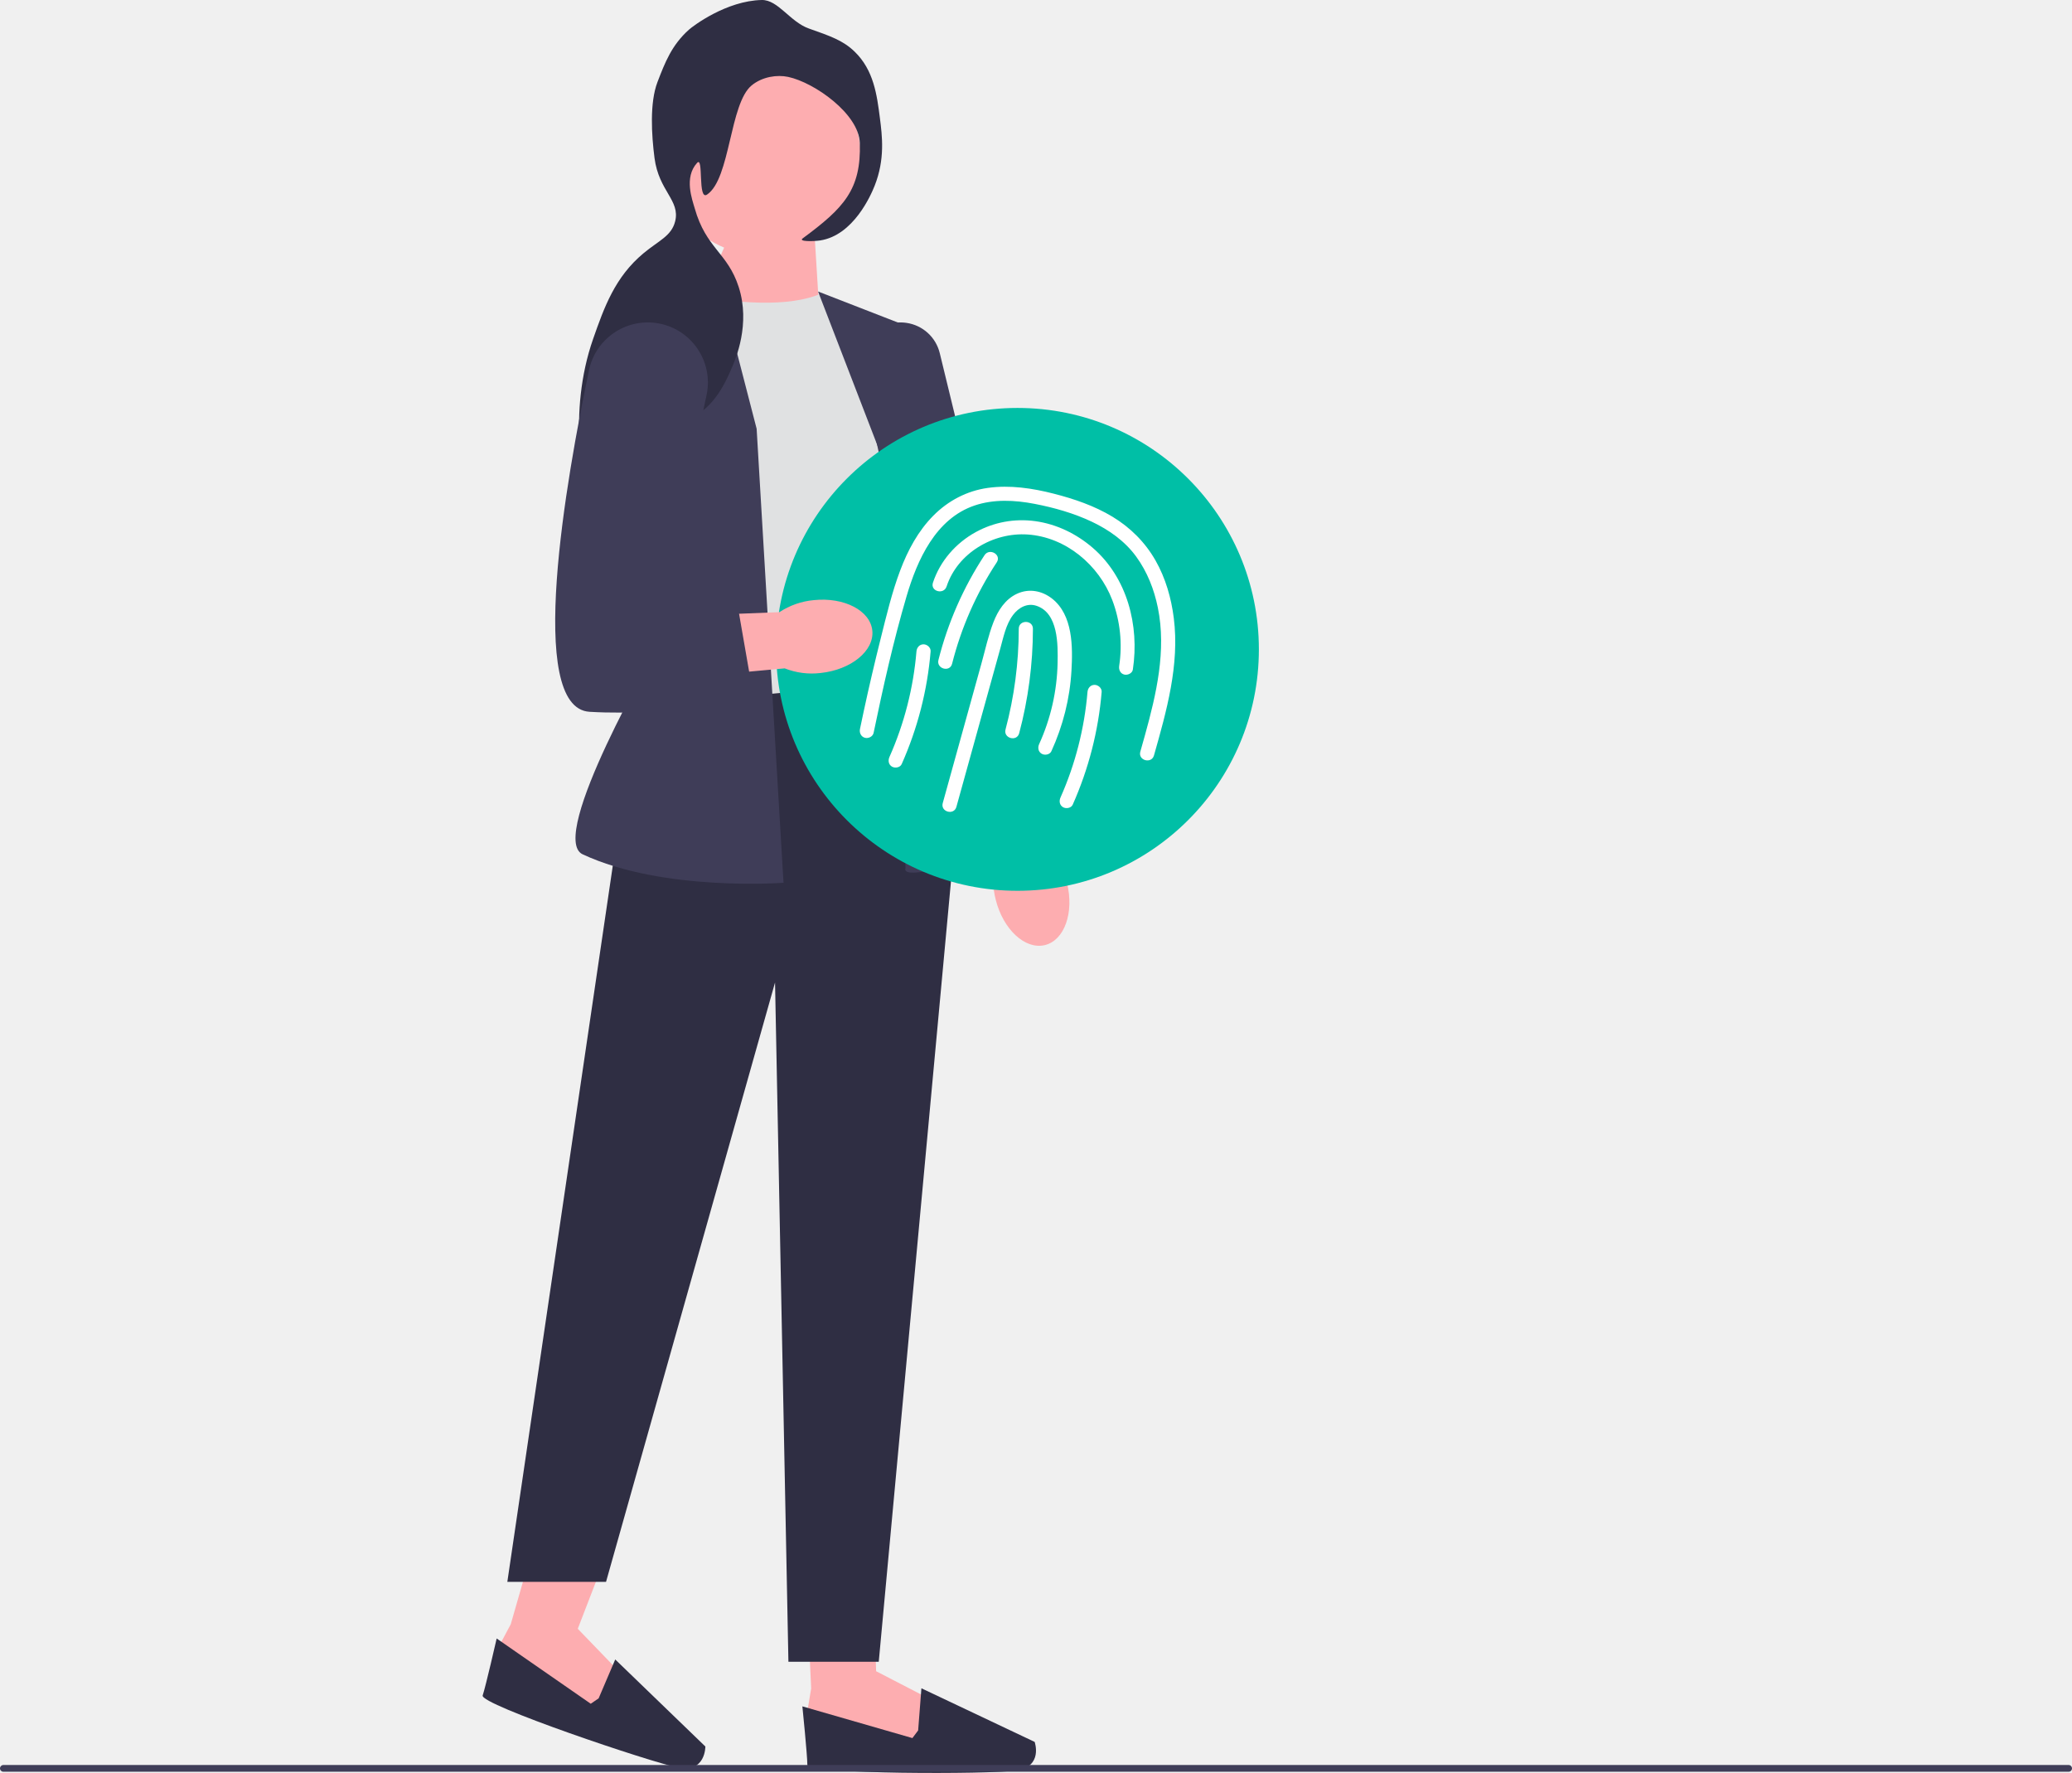
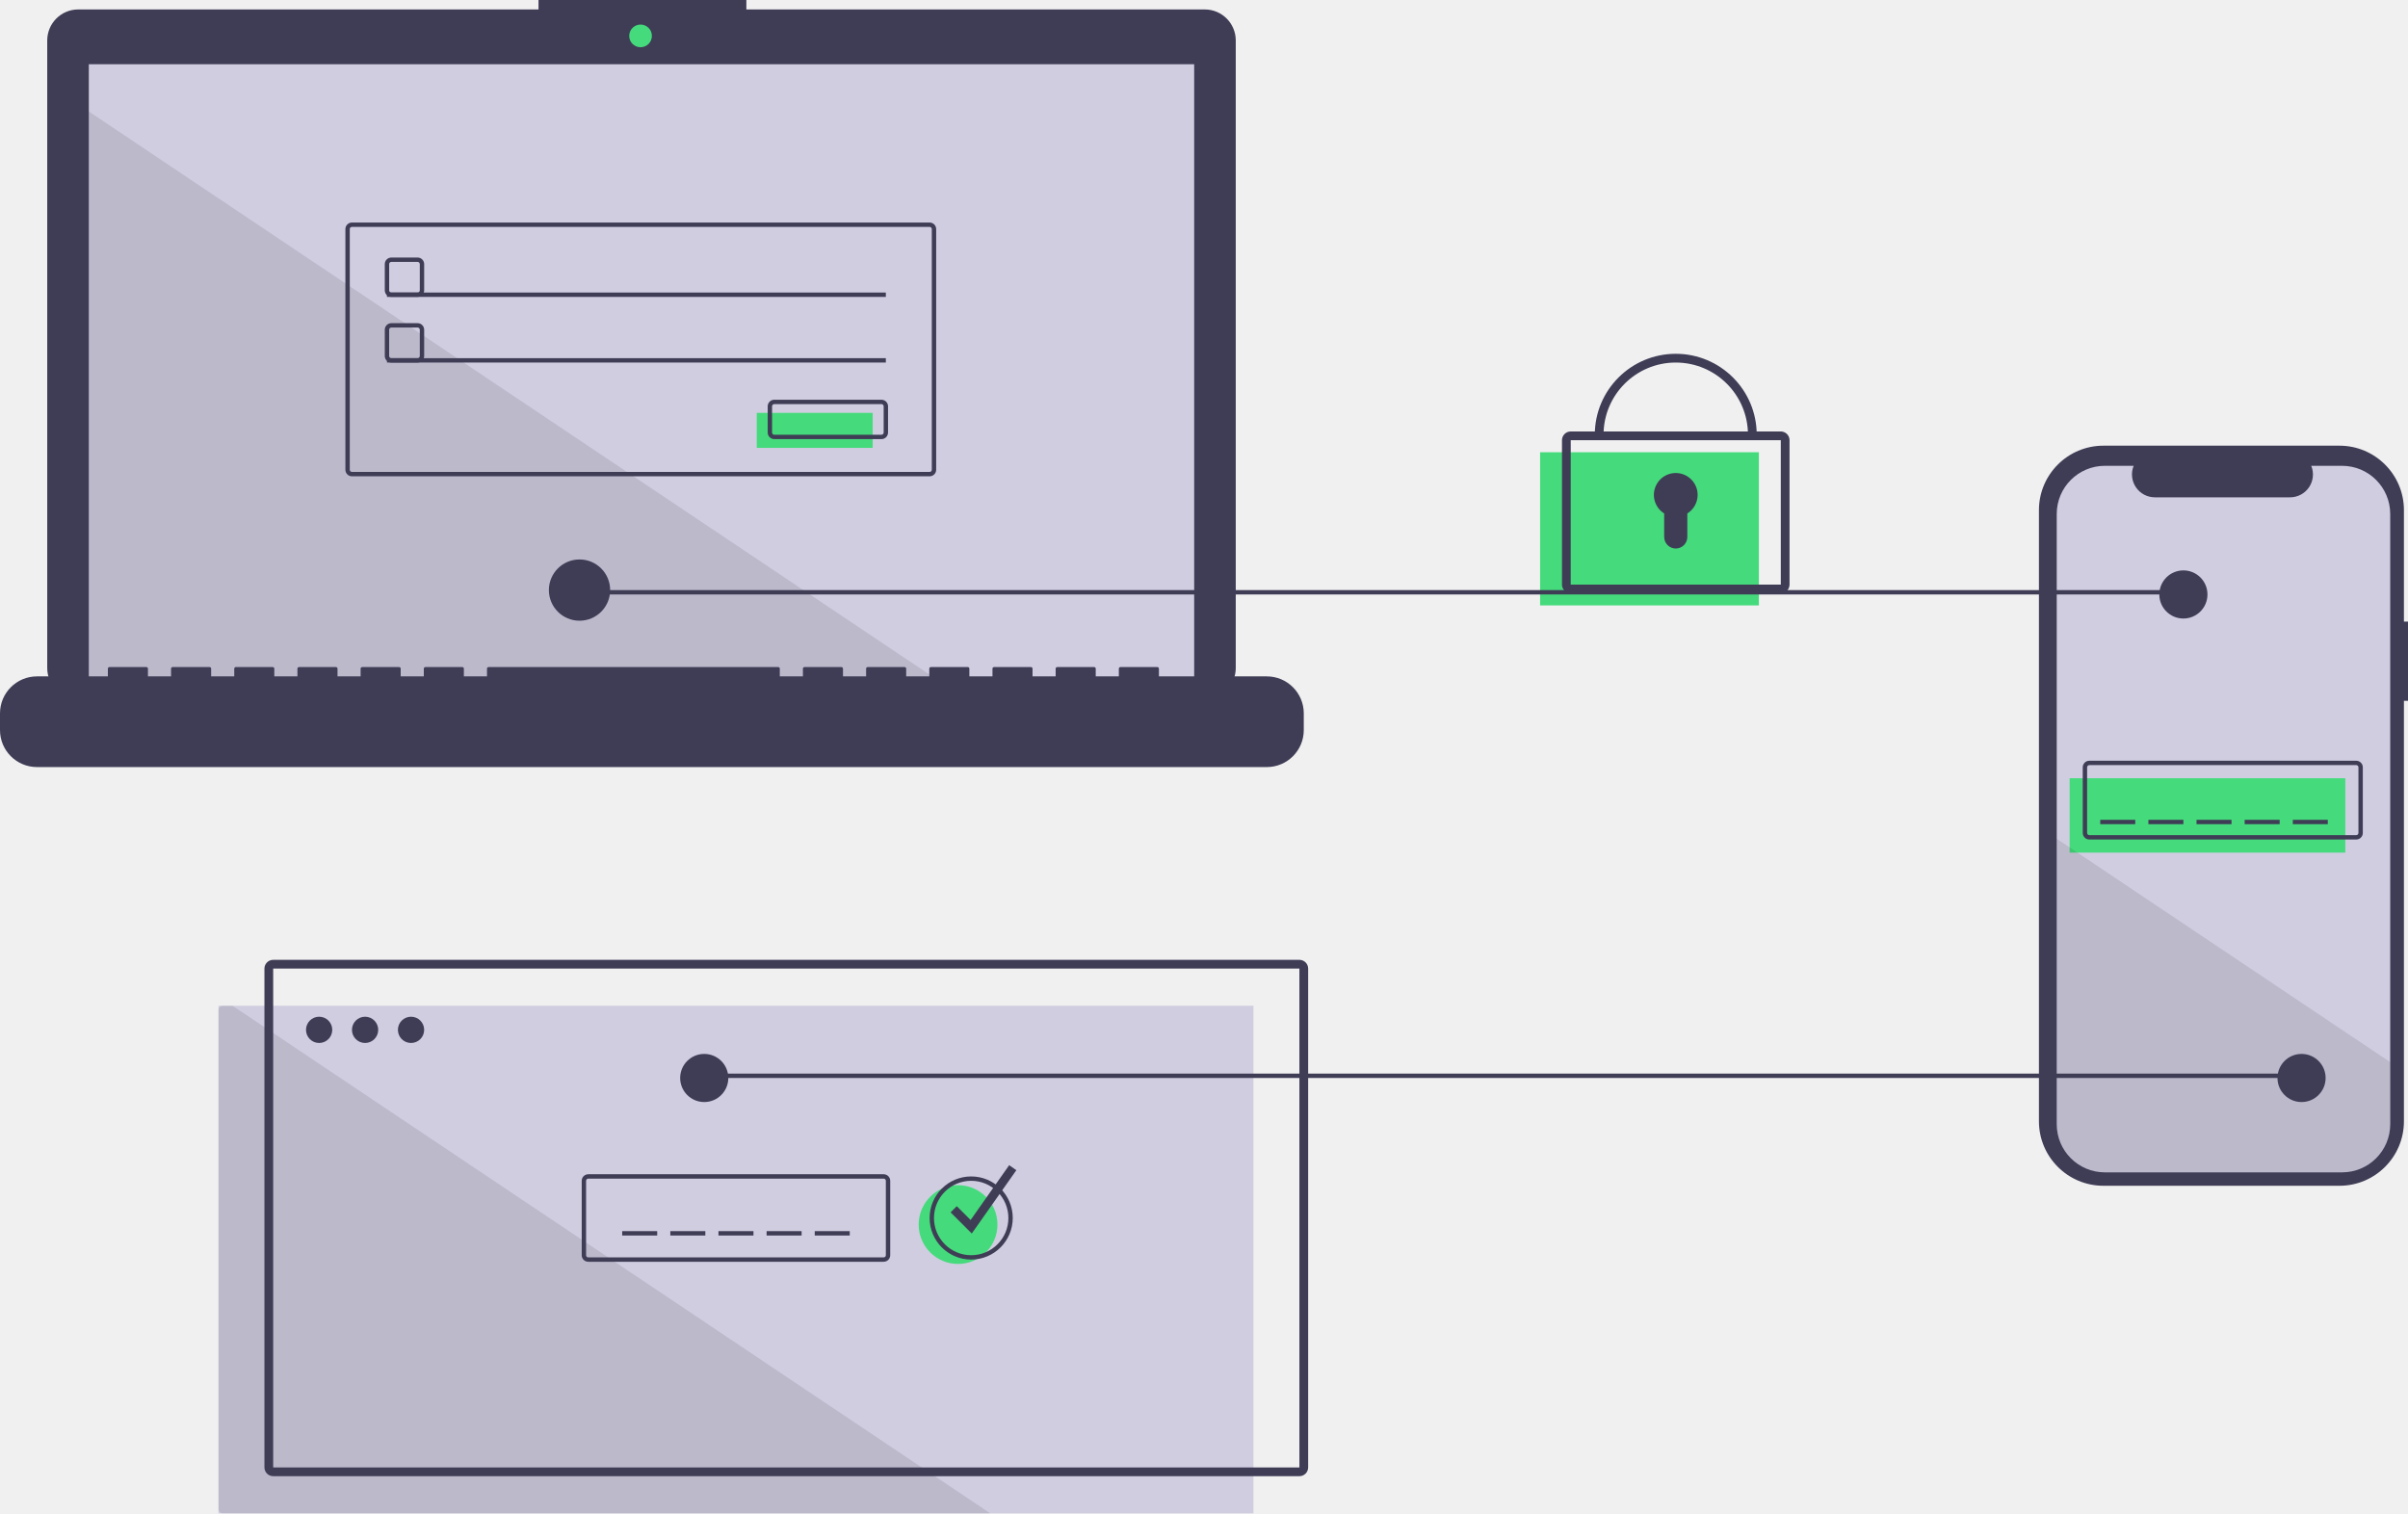
- <svg xmlns="http://www.w3.org/2000/svg" width="731.67" height="625.997" viewBox="0 0 731.67 625.997">
-   <path id="uuid-5ef434d5-ec3b-4be2-96d4-c13c471d6de8-116" d="M376.763,311.697c2.62,10.501-.885,20.354-7.829,22.007-6.944,1.653-14.695-5.518-17.315-16.023-1.106-4.182-1.156-8.566-.145-12.784l-10.519-44.63,21.864-4.459,8.049,44.471c2.886,3.291,4.907,7.207,5.894,11.418,0,0,0,0,0,0Z" fill="#fdadb0" />
-   <g>
-     <polygon points="285.095 566.897 286.442 596.149 285.093 604.244 289.814 613.687 326.913 617.734 328.937 600.196 309.376 590.078 308.807 573.55 285.095 566.897" fill="#fdadb0" />
-     <path d="M324.215,610.989l-2.024,2.698-38.852-11.196s1.753,17.267,1.753,20.639,64.08,3.373,73.723,2.024,6.546-10.118,6.546-10.118l-39.988-18.929-1.158,14.881h0Z" fill="#2f2e43" />
-   </g>
-   <g>
-     <polygon points="188.439 545.365 180.354 573.509 176.486 580.746 177.937 591.204 211.79 606.911 219.319 590.943 204.025 575.097 213.619 550.219 188.439 545.365" fill="#fdadb0" />
-     <path d="M211.392,599.657l-2.781,1.909-33.225-23.041s-3.865,16.92-4.945,20.115,59.631,23.703,69.198,25.51,9.44-7.491,9.44-7.491l-31.827-30.73-5.86,13.728h0l-0-0Z" fill="#2f2e43" />
-   </g>
-   <polygon points="287.71 83.967 289.127 106.973 246.169 109.152 259.471 78.842 287.71 83.967" fill="#fdadb0" />
-   <path d="M290.223,103.531c-11.514,5.136-29.931,3.731-50.802,0l-3.262,144.597s65.288,13.126,87.735-11.093l-11.814-118.145-21.857-15.359s0,0,0,0Z" fill="#e0e1e2" />
-   <polygon points="316.805 240.579 224.635 249.689 179.15 558.536 214.002 558.536 273.682 346.909 278.408 586.743 310.307 586.743 337.48 293.153 316.805 240.579" fill="#2f2e43" />
-   <path d="M252.524,94.671l-30.968,18.326c-11.731,6.942-17.261,20.957-13.431,34.039l23.934,81.747s-38.975,66.957-26.31,72.865c28.459,13.274,70.927,10.042,70.927,10.042l-9.491-160.309-14.66-56.709,0,0s0-0,0-0Z" fill="#3f3d58" />
-   <path d="M288.877,102.924l35.016,13.604,8.27,101.014,23.16,81.376c-39.228,14.319-35.565,7.646-35.565,7.646l-6.498-140.415-24.383-63.225,0,0s0-0,0-0Z" fill="#3f3d58" />
-   <path d="M340.031,297.196l-.12-.553-35.794-165.551c-1-4.626,.279-9.262,3.508-12.722,3.23-3.46,7.769-5.053,12.453-4.372,5.777,.84,10.402,5.048,11.782,10.721l39.316,161.606-31.146,10.871h-0Z" fill="#3f3d58" />
-   <circle cx="269.07" cy="55.227" r="34.852" fill="#fdadb0" />
-   <path d="M285.651,10.073c7.677,2.698,12.069,4.242,16.093,8.118,6.797,6.548,7.918,15.298,8.961,23.429,.815,6.36,1.87,14.584-1.855,23.98-1.271,3.206-7.437,17.492-19.238,19.298-2.318,.354-7.759,.448-6.191-.71,14.515-10.716,20.71-17.186,20.202-33.702-.315-10.262-15.996-21.342-25.308-23.334-3.922-.839-9.144-.073-12.889,3.002-7.826,6.424-7.492,32.991-15.744,38.544-3.394,2.284-1.132-13.793-3.524-11.186-4.718,5.144-1.692,13.022-.844,16.022,4.022,14.231,11.604,15.624,15.532,27.776,4.241,13.12-1.097,25.473-2.362,28.402-2.202,5.096-5.98,13.841-14.614,18.036-10.958,5.325-19.596-1.609-24.69,4.336-2.848,3.323-1.307,6.843-6.451,17.18-1.679,3.374-2.519,5.062-3.262,5.002-3.517-.283-9.212-28.438-.002-54.658,3.865-11.004,7.652-21.784,17.803-30.215,5.367-4.457,9.868-6.061,11.149-11.265,1.83-7.436-5.77-10.609-7.293-22.341-1.042-8.024-1.773-19.499,1.06-26.854,2.675-6.946,4.997-12.975,11.076-18.442,1.46-1.313,13.245-10.238,25.741-10.49,5.753-.116,9.979,7.728,16.649,10.072h0Z" fill="#2f2e43" />
-   <g>
-     <circle cx="359.294" cy="229.28" r="85.243" fill="#00bfa6" />
-     <g>
-       <path d="M337.725,284.894c5.175-18.666,10.349-37.333,15.524-55.999,1.102-3.974,1.954-8.388,4.476-11.76,1.949-2.607,5.016-4.313,8.261-3.241,7.737,2.556,7.612,13.721,7.475,20.235-.207,9.833-2.427,19.643-6.513,28.594-.56,1.227-.35,2.691,.897,3.42,1.075,.629,2.857,.337,3.42-.897,4.091-8.962,6.523-18.555,7.089-28.398,.488-8.493,.525-19.693-6.837-25.482-3.598-2.829-8.19-3.67-12.408-1.714-4.168,1.932-6.714,5.933-8.315,10.076-1.78,4.606-2.84,9.546-4.158,14.299l-4.246,15.316c-3.162,11.407-6.325,22.814-9.487,34.222-.861,3.105,3.962,4.431,4.821,1.329h0v0h-0Z" fill="#fff" />
-       <path d="M359.896,258.897c3.202-12.019,4.838-24.447,4.852-36.885,.004-3.217-4.996-3.222-5,0-.013,12.017-1.579,23.944-4.673,35.556-.829,3.113,3.993,4.44,4.821,1.329h-0Z" fill="#fff" />
-       <path d="M308.494,258.752c3.351-16.157,6.978-32.366,11.629-48.204,3.771-12.843,10.274-27.397,23.998-32.054,6.816-2.313,14.204-1.94,21.18-.598,6.918,1.331,13.925,3.311,20.301,6.34,6.036,2.867,11.619,6.82,15.592,12.264,3.922,5.375,6.365,11.612,7.681,18.107,3.055,15.073-.541,30.471-4.57,44.999-.536,1.934-1.084,3.864-1.633,5.794-.881,3.101,3.942,4.424,4.821,1.329,4.452-15.663,9.077-32.025,7.003-48.463-.897-7.109-2.891-14.093-6.445-20.35-3.642-6.412-8.896-11.653-15.195-15.462-6.353-3.842-13.504-6.288-20.665-8.123-7.606-1.95-15.522-3.15-23.356-2.06-7.387,1.027-14.043,4.53-19.274,9.818-5.359,5.418-8.983,12.187-11.657,19.262-2.949,7.803-4.875,15.999-6.904,24.077-2.144,8.538-4.145,17.112-6,25.717-.451,2.091-.892,4.184-1.327,6.278-.274,1.321,.385,2.701,1.746,3.075,1.239,.34,2.8-.418,3.075-1.746h0Z" fill="#fff" />
-       <path d="M334.263,207.066c3.899-11.831,16.455-19.156,28.611-18.344,13.475,.9,25.154,10.741,29.885,23.124,2.811,7.358,3.636,15.457,2.454,23.243-.202,1.333,.336,2.688,1.746,3.075,1.182,.325,2.871-.403,3.075-1.746,2.362-15.562-1.979-32.52-14.226-43.043-5.743-4.935-12.777-8.35-20.307-9.373-7.241-.983-14.541,.357-20.952,3.882-7.032,3.867-12.587,10.205-15.108,17.854-1.009,3.063,3.817,4.376,4.821,1.329h0l0-0Z" fill="#fff" />
-       <path d="M323.625,229.998c-1.074,12.826-4.307,25.509-9.537,37.273-.548,1.233-.358,2.686,.897,3.42,1.065,.623,2.869,.343,3.42-.897,5.614-12.626,9.066-26.024,10.219-39.796,.113-1.347-1.23-2.5-2.5-2.5-1.446,0-2.387,1.149-2.5,2.5h0Z" fill="#fff" />
-       <path d="M384.021,244.315c-1.074,12.826-4.307,25.509-9.537,37.273-.548,1.233-.358,2.686,.897,3.42,1.065,.623,2.869,.343,3.42-.897,5.614-12.626,9.066-26.024,10.219-39.796,.113-1.347-1.23-2.5-2.5-2.5-1.446,0-2.387,1.149-2.5,2.5h0l0-0Z" fill="#fff" />
-       <path d="M336.205,234.364c3.215-12.749,8.542-24.831,15.769-35.814,1.774-2.696-2.554-5.203-4.317-2.524-7.444,11.313-12.962,23.878-16.273,37.009-.787,3.121,4.034,4.452,4.821,1.329h0v0h-0Z" fill="#fff" />
-     </g>
-   </g>
-   <path d="M0,624.383c0,.66,.53,1.19,1.19,1.19H730.48c.66,0,1.19-.53,1.19-1.19,0-.66-.53-1.19-1.19-1.19H1.19c-.66,0-1.19,.53-1.19,1.19Z" fill="#3f3d58" />
-   <path id="uuid-ed8d5917-2465-4251-8a73-24d647765b28-117" d="M287.343,211.895c10.763-1.132,20.032,3.711,20.702,10.817,.67,7.106-7.511,13.783-18.278,14.914-4.295,.513-8.643-.048-12.68-1.637l-45.66,4.201-1.371-22.272,45.159-1.776c3.661-2.399,7.82-3.855,12.128-4.246,0,0,0,0,0,0Z" fill="#fdadb0" />
-   <path d="M231.713,114.053h-0c-11.053-1.557-21.422,5.711-23.719,16.633-8.015,38.108-22.397,119.281,.192,120.637,29.536,1.772,57.891-5.316,57.891-5.316l-7.089-40.76-23.038-2.363,13.552-63.386c2.573-12.035-5.601-23.728-17.788-25.444l0-0Z" fill="#3f3d58" />
+ <svg xmlns="http://www.w3.org/2000/svg" data-name="Layer 1" width="1100.501" height="691.707" viewBox="0 0 1100.501 691.707">
+   <path d="M1150.25,388.237h-1.859V337.322a29.468,29.468,0,0,0-29.469-29.469H1011.052a29.468,29.468,0,0,0-29.469,29.469V616.648a29.469,29.469,0,0,0,29.469,29.469h107.871a29.469,29.469,0,0,0,29.469-29.469V424.48h1.859Z" transform="translate(-49.74968 -104.1466)" fill="#3f3d56" />
+   <path d="M1142.121,339.053v278.92a22.011,22.011,0,0,1-22.01,22.01h-108.39a22.002,22.002,0,0,1-22-22.01v-278.92a22,22,0,0,1,22-22h13.15a10.461,10.461,0,0,0,9.68,14.4h61.8a10.44,10.44,0,0,0,9.68-14.4H1120.111A22.009,22.009,0,0,1,1142.121,339.053Z" transform="translate(-49.74968 -104.1466)" fill="#d0cde1" />
+   <rect x="945.851" y="355.707" width="126" height="34" fill="#45db7c" />
+   <path d="M1126.601,487.853h-122a3.003,3.003,0,0,1-3-3v-30a3.003,3.003,0,0,1,3-3h122a3.003,3.003,0,0,1,3,3v30A3.003,3.003,0,0,1,1126.601,487.853Zm-122-34a1.001,1.001,0,0,0-1,1v30a1.001,1.001,0,0,0,1,1h122a1.001,1.001,0,0,0,1-1v-30a1.001,1.001,0,0,0-1-1Z" transform="translate(-49.74968 -104.1466)" fill="#3f3d56" />
+   <rect x="959.851" y="374.707" width="16" height="2" fill="#3f3d56" />
+   <rect x="981.851" y="374.707" width="16" height="2" fill="#3f3d56" />
+   <rect x="1003.851" y="374.707" width="16" height="2" fill="#3f3d56" />
+   <rect x="1025.851" y="374.707" width="16" height="2" fill="#3f3d56" />
+   <rect x="1047.851" y="374.707" width="16" height="2" fill="#3f3d56" />
+   <path d="M1142.121,589.613v28.36a22.011,22.011,0,0,1-22.01,22.01h-108.39a22.002,22.002,0,0,1-22-22.01v-130.46Z" transform="translate(-49.74968 -104.1466)" opacity="0.1" />
+   <rect x="99.851" y="459.707" width="473" height="232" fill="#d0cde1" />
+   <path d="M502.351,795.853H151.601a2.006,2.006,0,0,1-2-2v-228a2.006,2.006,0,0,1,2-2h4.44Z" transform="translate(-49.74968 -104.1466)" opacity="0.1" />
+   <rect x="318.851" y="490.707" width="733" height="2" fill="#3f3d56" />
+   <path d="M600.343,108.464H390.853v-4.318H295.862v4.318H85.509a14.17,14.17,0,0,0-14.17,14.17V409.491a14.17,14.17,0,0,0,14.17,14.17H600.343a14.17,14.17,0,0,0,14.17-14.17V122.635A14.17,14.17,0,0,0,600.343,108.464Z" transform="translate(-49.74968 -104.1466)" fill="#3f3d56" />
+   <rect x="40.591" y="29.357" width="505.17" height="284.98" fill="#d0cde1" />
+   <circle cx="292.744" cy="16.407" r="5.181" fill="#45db7c" />
+   <path d="M240.601,239.853h-12a3.003,3.003,0,0,1-3-3v-12a3.003,3.003,0,0,1,3-3h12a3.003,3.003,0,0,1,3,3v12A3.003,3.003,0,0,1,240.601,239.853Zm-12-16a1.001,1.001,0,0,0-1,1v12a1.001,1.001,0,0,0,1,1h12a1.001,1.001,0,0,0,1-1v-12a1.001,1.001,0,0,0-1-1Z" transform="translate(-49.74968 -104.1466)" fill="#3f3d56" />
+   <rect x="176.851" y="133.707" width="228" height="2" fill="#3f3d56" />
+   <rect x="345.851" y="188.707" width="53" height="16" fill="#45db7c" />
+   <path d="M452.601,304.853h-49a3.003,3.003,0,0,1-3-3v-12a3.003,3.003,0,0,1,3-3h49a3.003,3.003,0,0,1,3,3v12A3.003,3.003,0,0,1,452.601,304.853Zm-49-16a1.001,1.001,0,0,0-1,1v12a1.001,1.001,0,0,0,1,1h49a1.001,1.001,0,0,0,1-1v-12a1.001,1.001,0,0,0-1-1Z" transform="translate(-49.74968 -104.1466)" fill="#3f3d56" />
+   <rect x="703.851" y="206.707" width="100" height="70" fill="#45db7c" />
+   <path d="M863.601,375.353h-96a4.004,4.004,0,0,1-4-4v-66a4.004,4.004,0,0,1,4-4h96a4.004,4.004,0,0,1,4,4v66A4.004,4.004,0,0,1,863.601,375.353Zm-96-70v66H863.604l-.003-66Z" transform="translate(-49.74968 -104.1466)" fill="#3f3d56" />
+   <path d="M852.601,302.853h-4a33,33,0,1,0-66,0h-4a37,37,0,1,1,74,0Z" transform="translate(-49.74968 -104.1466)" fill="#3f3d56" />
+   <path d="M825.601,330.353a10,10,0,1,0-15.294,8.473V349.559a5.294,5.294,0,0,0,5.294,5.294h0a5.294,5.294,0,0,0,5.294-5.294V338.826A9.983,9.983,0,0,0,825.601,330.353Z" transform="translate(-49.74968 -104.1466)" fill="#3f3d56" />
+   <rect x="284.351" y="562.707" width="16" height="2" fill="#3f3d56" />
+   <rect x="306.351" y="562.707" width="16" height="2" fill="#3f3d56" />
+   <rect x="328.351" y="562.707" width="16" height="2" fill="#3f3d56" />
+   <rect x="350.351" y="562.707" width="16" height="2" fill="#3f3d56" />
+   <rect x="372.351" y="562.707" width="16" height="2" fill="#3f3d56" />
+   <path d="M643.601,778.854H174.601a4.004,4.004,0,0,1-4-4v-228a4.004,4.004,0,0,1,4-4H643.601a4.004,4.004,0,0,1,4,4v228A4.004,4.004,0,0,1,643.601,778.854Zm-469-232v228H643.604l-.003-228Z" transform="translate(-49.74968 -104.1466)" fill="#3f3d56" />
+   <circle cx="145.851" cy="470.707" r="6" fill="#3f3d56" />
+   <circle cx="166.851" cy="470.707" r="6" fill="#3f3d56" />
+   <circle cx="187.851" cy="470.707" r="6" fill="#3f3d56" />
+   <path d="M453.601,680.853h-135a3.003,3.003,0,0,1-3-3v-34a3.003,3.003,0,0,1,3-3h135a3.003,3.003,0,0,1,3,3v34A3.003,3.003,0,0,1,453.601,680.853Zm-135-38a1.001,1.001,0,0,0-1,1v34a1.001,1.001,0,0,0,1,1h135a1.001,1.001,0,0,0,1-1v-34a1.001,1.001,0,0,0-1-1Z" transform="translate(-49.74968 -104.1466)" fill="#3f3d56" />
+   <circle cx="437.851" cy="559.707" r="18" fill="#45db7c" />
+   <path d="M493.601,679.853a19,19,0,1,1,19-19A19.022,19.022,0,0,1,493.601,679.853Zm0-36a17,17,0,1,0,17,17A17.019,17.019,0,0,0,493.601,643.853Z" transform="translate(-49.74968 -104.1466)" fill="#3f3d56" />
+   <polygon points="444.118 563.803 434.437 554.121 437.265 551.293 443.584 557.611 461.216 532.555 464.487 534.858 444.118 563.803" fill="#3f3d56" />
+   <polygon points="433.761 314.337 40.591 314.337 40.591 50.947 433.761 314.337" opacity="0.1" />
+   <path d="M628.697,413.298H579.395v-3.552a.704.704,0,0,0-.704-.704H561.787a.704.704,0,0,0-.704.704v3.552H550.518v-3.552a.704.704,0,0,0-.704-.704H532.91a.704.704,0,0,0-.704.704v3.552H521.641v-3.552a.704.704,0,0,0-.704-.704H504.033a.704.704,0,0,0-.704.704v3.552H492.764v-3.552a.704.704,0,0,0-.704-.704H475.157a.704.704,0,0,0-.704.704v3.552H463.887v-3.552a.704.704,0,0,0-.704-.704H446.28a.704.704,0,0,0-.704.704v3.552H435.01v-3.552a.704.704,0,0,0-.704-.704H417.403a.704.704,0,0,0-.704.704v3.552H406.134v-3.552a.704.704,0,0,0-.704-.704H273.018a.704.704,0,0,0-.704.704v3.552H261.749v-3.552a.704.704,0,0,0-.704-.704H244.141a.704.704,0,0,0-.704.704v3.552H232.872v-3.552a.704.704,0,0,0-.704-.704H215.264a.704.704,0,0,0-.704.704v3.552H203.995v-3.552a.704.704,0,0,0-.704-.704H186.387a.704.704,0,0,0-.704.704v3.552H175.118v-3.552a.704.704,0,0,0-.704-.704H157.51a.704.704,0,0,0-.704.704v3.552H146.241v-3.552a.704.704,0,0,0-.704-.704H128.633a.704.704,0,0,0-.704.704v3.552H117.364v-3.552a.704.704,0,0,0-.704-.704H99.756a.704.704,0,0,0-.704.704v3.552H66.653A16.904,16.904,0,0,0,49.75,430.202v7.643a16.904,16.904,0,0,0,16.904,16.904H628.697A16.904,16.904,0,0,0,645.601,437.845V430.202A16.904,16.904,0,0,0,628.697,413.298Z" transform="translate(-49.74968 -104.1466)" fill="#3f3d56" />
+   <path d="M474.601,321.853h-264a3.003,3.003,0,0,1-3-3v-110a3.003,3.003,0,0,1,3-3h264a3.003,3.003,0,0,1,3,3v110A3.003,3.003,0,0,1,474.601,321.853Zm-264-114a1.001,1.001,0,0,0-1,1v110a1.001,1.001,0,0,0,1,1h264a1.001,1.001,0,0,0,1-1v-110a1.001,1.001,0,0,0-1-1Z" transform="translate(-49.74968 -104.1466)" fill="#3f3d56" />
+   <path d="M240.601,269.853h-12a3.003,3.003,0,0,1-3-3v-12a3.003,3.003,0,0,1,3-3h12a3.003,3.003,0,0,1,3,3v12A3.003,3.003,0,0,1,240.601,269.853Zm-12-16a1.001,1.001,0,0,0-1,1v12a1.001,1.001,0,0,0,1,1h12a1.001,1.001,0,0,0,1-1v-12a1.001,1.001,0,0,0-1-1Z" transform="translate(-49.74968 -104.1466)" fill="#3f3d56" />
+   <rect x="176.851" y="163.707" width="228" height="2" fill="#3f3d56" />
+   <rect x="264.851" y="269.707" width="733" height="2" fill="#3f3d56" />
+   <circle cx="264.851" cy="269.707" r="14" fill="#3f3d56" />
+   <circle cx="997.851" cy="271.707" r="11" fill="#3f3d56" />
+   <circle cx="1051.851" cy="492.707" r="11" fill="#3f3d56" />
+   <circle cx="321.851" cy="492.707" r="11" fill="#3f3d56" />
</svg>
